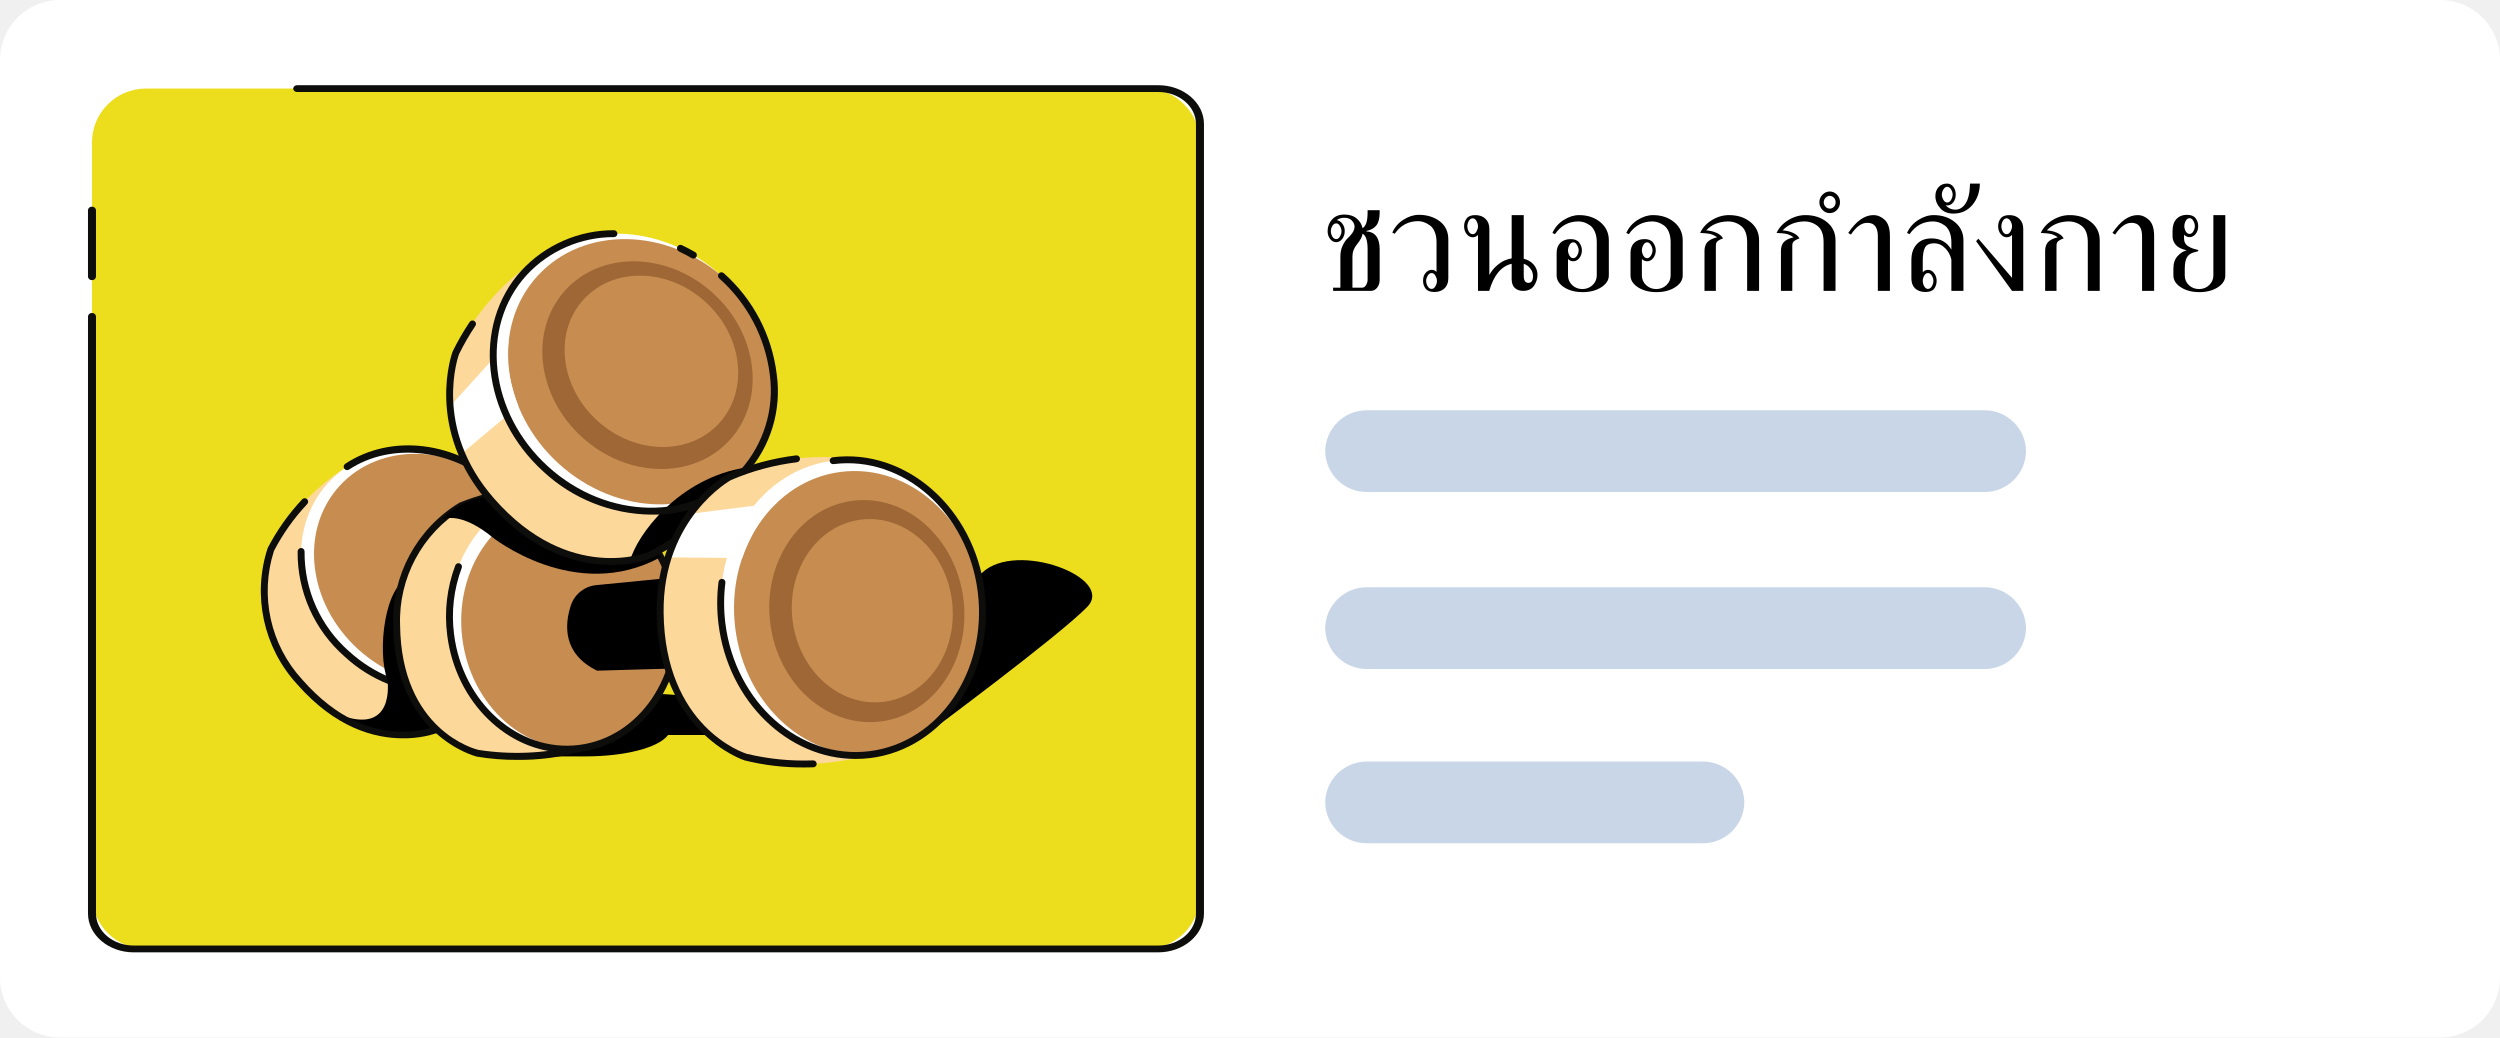
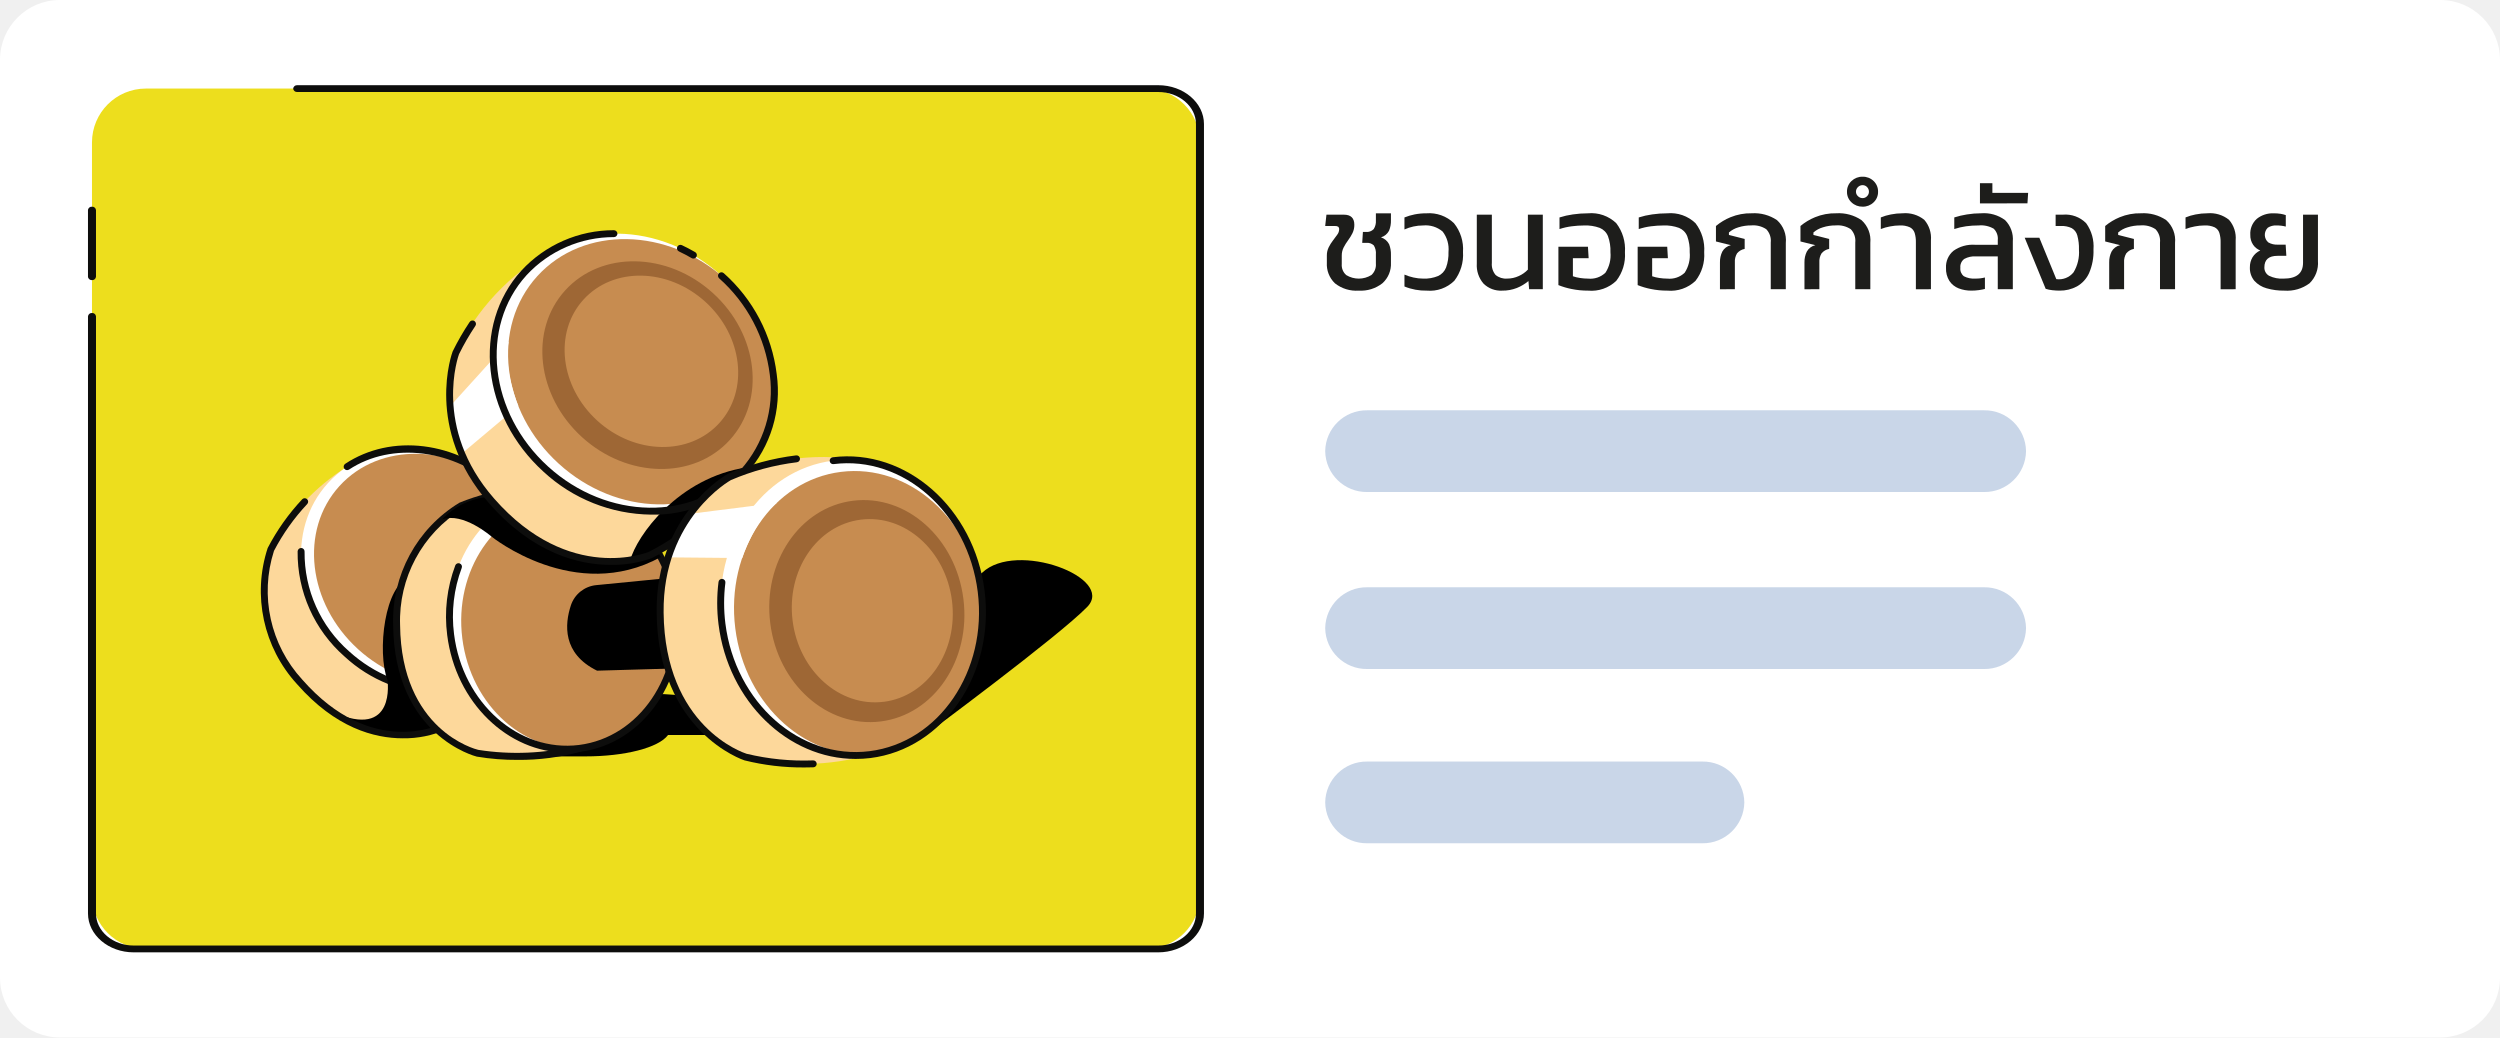
<svg xmlns="http://www.w3.org/2000/svg" width="278.394" height="115.529" viewBox="0 0 278.394 115.529">
  <g id="Exercise_card" data-name="Exercise card" transform="translate(0.001 0)">
    <path id="Path_3949" data-name="Path 3949" d="M6.668,0H271.726a6.668,6.668,0,0,1,6.668,6.668V108.861a6.668,6.668,0,0,1-6.668,6.668H6.668A6.668,6.668,0,0,1,0,108.861V6.668A6.668,6.668,0,0,1,6.668,0Z" transform="translate(-0.001 0)" fill="#fff" />
    <rect id="Rectangle_81" data-name="Rectangle 81" width="123.379" height="95.805" rx="6" transform="translate(10.242 9.862)" fill="#edde1d" />
    <path id="Path_2750" data-name="Path 2750" d="M-3346.24,1306.435" transform="translate(3379.333 -1296.573)" fill="none" stroke="#0d0d0c" stroke-linecap="round" stroke-linejoin="round" stroke-width="2" />
    <path id="Path_2751" data-name="Path 2751" d="M-3388.574,1313.747" transform="translate(3398.816 -1299.938)" fill="none" stroke="#0d0d0c" stroke-linecap="round" stroke-linejoin="round" stroke-width="2" />
    <path id="Path_2752" data-name="Path 2752" d="M-3388.574,1331.507" transform="translate(3398.816 -1308.111)" fill="none" stroke="#0d0d0c" stroke-linecap="round" stroke-linejoin="round" stroke-width="2" />
    <path id="Path_2753" data-name="Path 2753" d="M-3388.954,1338.981a.416.416,0,0,1-.446-.378v-7.419a.416.416,0,0,1,.446-.379.416.416,0,0,1,.446.379v7.419A.416.416,0,0,1-3388.954,1338.981Z" transform="translate(3399.196 -1307.789)" fill="#0d0d0c" />
    <path id="Path_2754" data-name="Path 2754" d="M-3388.574,1371.3" transform="translate(3398.816 -1326.426)" fill="none" stroke="#0d0d0c" stroke-linecap="round" stroke-linejoin="round" stroke-width="2" />
    <path id="Path_2755" data-name="Path 2755" d="M-3270.219,1402.3h-114.09c-2.806,0-5.09-1.941-5.09-4.326v-66.491a.416.416,0,0,1,.446-.379.416.416,0,0,1,.446.379v66.491c0,1.967,1.884,3.568,4.2,3.568h114.09c2.315,0,4.2-1.6,4.2-3.568v-87.911c0-1.968-1.883-3.568-4.2-3.568H-3366.1a.417.417,0,0,1-.446-.379.417.417,0,0,1,.446-.379h95.884c2.807,0,5.09,1.941,5.09,4.326v87.911C-3265.129,1400.355-3267.412,1402.3-3270.219,1402.3Z" transform="translate(3399.196 -1296.249)" fill="#0d0d0c" />
    <path id="Path_3950" data-name="Path 3950" d="M-3067.211,1360.281h-68.683a4.617,4.617,0,0,1-4.68-4.551,4.617,4.617,0,0,1,4.68-4.551h68.683a4.618,4.618,0,0,1,4.68,4.551A4.617,4.617,0,0,1-3067.211,1360.281Z" transform="translate(3288.144 -1285.782)" fill="#c9d6e8" />
    <path id="Path_3951" data-name="Path 3951" d="M-3067.211,1323.767h-68.683a4.617,4.617,0,0,1-4.68-4.55,4.617,4.617,0,0,1,4.68-4.551h68.683a4.617,4.617,0,0,1,4.68,4.551A4.617,4.617,0,0,1-3067.211,1323.767Z" transform="translate(3288.144 -1268.977)" fill="#c9d6e8" />
    <path id="Path_3952" data-name="Path 3952" d="M-3098.581,1396.233h-37.313a4.617,4.617,0,0,1-4.68-4.55,4.617,4.617,0,0,1,4.68-4.551h37.313a4.617,4.617,0,0,1,4.68,4.551A4.617,4.617,0,0,1-3098.581,1396.233Z" transform="translate(3288.144 -1302.328)" fill="#c9d6e8" />
-     <text id="ชวนออกกำลังกาย" transform="translate(205.569 32.391)" font-size="16" font-family="Kanit-Regular, Kanit">
-       <tspan x="-58.464" y="0">ชวนออกกำลังกาย</tspan>
-     </text>
    <g id="Group_2256" data-name="Group 2256" transform="translate(29.042 25.635)">
      <path id="Path_2865" data-name="Path 2865" d="M2439.863,1451.97s15.119-11.186,18.253-14.429-7.886-7.409-11.693-3.812l-12.248,8.427-7.775,6.111-21.207-1.372-26.646-.839s-1.94,4.479,1.187,4.676,8.218.268,8.218.268l6.808,3.195h7.483c4.333,0,8.132-.952,9.184-2.379h10.805Z" transform="translate(-2366.081 -1395.6)" />
      <g id="Group_1436" data-name="Group 1436" transform="translate(0 0)">
        <g id="Group_1430" data-name="Group 1430" transform="translate(0 23.959)">
          <path id="Path_2866" data-name="Path 2866" d="M2359.835,1407.592a23.732,23.732,0,0,0-8.487,9.2,14.84,14.84,0,0,0,3.206,14.769c8.028,9.148,16.116,4.967,16.116,4.967a27.8,27.8,0,0,0,8.274-7.8Z" transform="translate(-2350.226 -1405.217)" fill="#fdd89b" />
          <path id="Path_2867" data-name="Path 2867" d="M2382.495,1406.994c5.869,5.328,6.816,13.844,2.117,19.02s-13.267,5.052-19.135-.277-6.816-13.844-2.116-19.02S2376.626,1401.665,2382.495,1406.994Z" transform="translate(-2355.893 -1402.507)" fill="#fff" />
          <path id="Path_2868" data-name="Path 2868" d="M2384.927,1408.109c5.63,5.111,6.567,13.248,2.094,18.174s-12.662,4.776-18.291-.336-6.567-13.248-2.094-18.174S2379.3,1403,2384.927,1408.109Z" transform="translate(-2357.885 -1403.236)" fill="#c78c50" />
          <path id="Path_2869" data-name="Path 2869" d="M2375.148,1429.631a15.675,15.675,0,0,1-10.462-4.172,15.358,15.358,0,0,1-5.226-11.713.4.4,0,0,1,.4-.375.386.386,0,0,1,.374.4,14.591,14.591,0,0,0,4.973,11.123c5.7,5.177,14.041,5.312,18.59.3a11.491,11.491,0,0,0,2.808-9.151,14.894,14.894,0,0,0-4.9-9.325c-4.795-4.354-11.744-5.227-16.521-2.076a.385.385,0,0,1-.424-.643c5.149-3.4,12.33-2.512,17.464,2.149a15.669,15.669,0,0,1,5.145,9.81,12,12,0,0,1-12.22,13.675Z" transform="translate(-2355.361 -1401.944)" fill="#0d0d0c" />
          <path id="Path_2870" data-name="Path 2870" d="M2377.448,1436.905c-2.92.661-3.75,8.359-2.574,11.429,0,0,1.018,6.745-6.085,3.557a11.456,11.456,0,0,0,6.108,2.574c4.057.572,6.063-.7,6.063-.7Z" transform="translate(-2360.77 -1422.203)" />
          <path id="Path_2871" data-name="Path 2871" d="M2365.527,1442.667c-3.168,0-7.5-1.163-11.768-6.026a15.357,15.357,0,0,1-3.272-15.167,24.3,24.3,0,0,1,3.846-5.428.385.385,0,0,1,.562.526,23.546,23.546,0,0,0-3.709,5.223,14.59,14.59,0,0,0,3.153,14.337c7.722,8.8,15.331,5.044,15.651,4.879a27.641,27.641,0,0,0,8.129-7.672.385.385,0,1,1,.643.425,27.886,27.886,0,0,1-8.4,7.923A11.563,11.563,0,0,1,2365.527,1442.667Z" transform="translate(-2349.72 -1410.045)" fill="#0d0d0c" />
        </g>
        <g id="Group_1431" data-name="Group 1431" transform="translate(14.736 28.565)">
          <path id="Path_2872" data-name="Path 2872" d="M2405.29,1414.1a23.726,23.726,0,0,0-12.429,1.458,14.842,14.842,0,0,0-7.18,13.3c.141,12.17,9,14.261,9,14.261a27.8,27.8,0,0,0,11.359-.537Z" transform="translate(-2385.294 -1413.436)" fill="#fdd89b" />
          <path id="Path_2873" data-name="Path 2873" d="M2398.656,1443.316a26.694,26.694,0,0,1-4.575-.364c-.108-.025-9.173-2.307-9.315-14.635a15.361,15.361,0,0,1,7.388-13.645,23.923,23.923,0,0,1,12.684-1.493.386.386,0,0,1,.308.367l.752,28.481a.385.385,0,0,1-.279.381A25.7,25.7,0,0,1,2398.656,1443.316Zm2.721-29.638a23.987,23.987,0,0,0-8.9,1.693,14.59,14.59,0,0,0-6.939,12.937c.135,11.707,8.355,13.807,8.706,13.891a27.787,27.787,0,0,0,10.877-.454l-.736-27.863A20.584,20.584,0,0,0,2401.377,1413.678Z" transform="translate(-2384.764 -1412.896)" fill="#0d0d0c" />
          <path id="Path_2874" data-name="Path 2874" d="M2424.929,1427.005c.987,7.865-3.836,14.947-10.773,15.817s-13.359-4.8-14.346-12.666,3.837-14.946,10.773-15.816S2423.943,1419.141,2424.929,1427.005Z" transform="translate(-2393.409 -1413.682)" fill="#fff" />
          <ellipse id="Ellipse_117" data-name="Ellipse 117" cx="12.047" cy="13.768" rx="12.047" ry="13.768" transform="matrix(0.992, -0.125, 0.125, 0.992, 5.983, 3.241)" fill="#c78c50" />
          <path id="Path_2875" data-name="Path 2875" d="M2412.226,1442.763c-6.564,0-12.385-5.576-13.328-13.09a16.182,16.182,0,0,1,.9-7.758.385.385,0,0,1,.72.274,15.412,15.412,0,0,0-.855,7.388c.959,7.642,7.2,13.178,13.917,12.331s11.4-7.745,10.439-15.387a14.892,14.892,0,0,0-4.814-9.367,11.485,11.485,0,0,0-9.1-2.963.385.385,0,0,1-.1-.765,12.256,12.256,0,0,1,9.707,3.151,15.665,15.665,0,0,1,5.069,9.849c1.011,8.063-3.971,15.352-11.107,16.247A11.659,11.659,0,0,1,2412.226,1442.763Z" transform="translate(-2392.879 -1413.151)" fill="#0d0d0c" />
          <path id="Path_2876" data-name="Path 2876" d="M2397.73,1418.093c2.328-.864,5.5,1.906,5.5,1.906s9.308,7.526,18.852,2.282l-.325-.582-10.724-4.247s-5.838-2.037-8.17-1.869A7.93,7.93,0,0,0,2397.73,1418.093Z" transform="translate(-2392.278 -1414.449)" />
        </g>
        <g id="Group_1433" data-name="Group 1433" transform="translate(20.643)">
          <g id="Group_1432" data-name="Group 1432">
            <path id="Path_2877" data-name="Path 2877" d="M2411.032,1350.388a25.423,25.423,0,0,0-10.638,11.359s-3.208,8.309,3.963,16.494c8.674,9.9,17.688,6.035,17.688,6.035a27.208,27.208,0,0,0,10.353-9.24Z" transform="translate(-2399.314 -1348.109)" fill="#fdd89b" />
            <path id="Path_2878" data-name="Path 2878" d="M2436.67,1350.567c6.745,6.124,7.833,15.909,2.432,21.857s-15.246,5.805-21.989-.318-7.833-15.908-2.432-21.856S2429.926,1344.444,2436.67,1350.567Z" transform="translate(-2406.018 -1345.497)" fill="#fff" />
            <path id="Path_2879" data-name="Path 2879" d="M2439.466,1351.848c6.469,5.874,7.546,15.225,2.407,20.885s-14.551,5.488-21.02-.386-7.547-15.224-2.407-20.885S2433,1345.974,2439.466,1351.848Z" transform="translate(-2408.307 -1346.336)" fill="#c78c50" />
            <path id="Path_2880" data-name="Path 2880" d="M2447.557,1418.088c.691-2.63,5.291-9.222,13.067-10.344l-.4.441-7.766,7.776a5.607,5.607,0,0,1-1.972,1.271A8.788,8.788,0,0,1,2447.557,1418.088Z" transform="translate(-2427.059 -1381.346)" fill-rule="evenodd" />
            <path id="Path_2881" data-name="Path 2881" d="M2443.272,1356.747c-5.064-4.6-12.431-4.734-16.455-.3s-3.18,11.751,1.883,16.349,12.431,4.734,16.455.3S2448.336,1361.345,2443.272,1356.747Zm.714,14.468c-3.32,3.656-9.4,3.545-13.579-.25s-4.875-9.835-1.554-13.491,9.4-3.545,13.578.249S2447.306,1367.559,2443.986,1371.215Z" transform="translate(-2413.567 -1349.744)" fill="#9e6735" />
            <path id="Path_2882" data-name="Path 2882" d="M2401.1,1386.964l6.322-5.318s-1.728-4.167-1.076-7.169l-6.541,7.211A20.047,20.047,0,0,0,2401.1,1386.964Z" transform="translate(-2399.388 -1362.068)" fill="#fff" />
            <path id="Path_2883" data-name="Path 2883" d="M2417.158,1396.088c-3.532,0-8.646-1.238-13.593-6.884-7.241-8.264-4.066-16.8-4.033-16.887a28.234,28.234,0,0,1,1.892-3.278.385.385,0,1,1,.64.43,27.375,27.375,0,0,0-1.826,3.158c-.017.049-3.016,8.167,3.908,16.07,8.392,9.579,17.159,5.973,17.247,5.935a27.041,27.041,0,0,0,10.179-9.091.385.385,0,1,1,.652.411,27.306,27.306,0,0,1-10.517,9.384A12.793,12.793,0,0,1,2417.158,1396.088Z" transform="translate(-2398.811 -1358.819)" fill="#0d0d0c" />
            <path id="Path_2884" data-name="Path 2884" d="M2461.751,1350.373a.383.383,0,0,1-.194-.052c-.458-.268-.935-.519-1.416-.744a.385.385,0,1,1,.327-.7c.5.236,1,.5,1.478.776a.385.385,0,0,1-.2.718Z" transform="translate(-2434.222 -1347.213)" fill="#0d0d0c" />
            <path id="Path_2885" data-name="Path 2885" d="M2428.319,1376.642a17.959,17.959,0,0,1-11.985-4.78c-6.89-6.256-7.993-16.3-2.458-22.4a14,14,0,0,1,10.3-4.494.4.4,0,0,1,.391.379.386.386,0,0,1-.379.391,13.235,13.235,0,0,0-9.742,4.241c-5.249,5.782-4.169,15.342,2.406,21.313s16.2,6.126,21.445.345a13.265,13.265,0,0,0,3.241-10.561,17.176,17.176,0,0,0-5.647-10.752.385.385,0,0,1,.518-.57,17.942,17.942,0,0,1,5.894,11.237,13.729,13.729,0,0,1-13.984,15.651Z" transform="translate(-2405.498 -1344.969)" fill="#0d0d0c" />
          </g>
        </g>
        <g id="Group_1435" data-name="Group 1435" transform="translate(34.115 25.071)">
          <path id="Path_2886" data-name="Path 2886" d="M2434.177,1444.327l32.016-.921s.892-9-1.367-11.621l-30.739,3.015a3.308,3.308,0,0,0-2.823,2.242C2430.562,1439.164,2430.3,1442.424,2434.177,1444.327Z" transform="translate(-2430.847 -1420.348)" />
          <g id="Group_1434" data-name="Group 1434" transform="translate(9.964)">
            <path id="Path_2887" data-name="Path 2887" d="M2478.656,1405.552a25.427,25.427,0,0,0-15.469,1.7s-7.844,4.221-7.728,15.1c.141,13.161,9.5,16.1,9.5,16.1a27.21,27.21,0,0,0,13.874-.276Z" transform="translate(-2455.073 -1404.851)" fill="#fdd89b" />
            <path id="Path_2888" data-name="Path 2888" d="M2500.5,1420.408c1.134,9.038-4.409,17.175-12.38,18.176s-15.352-5.516-16.486-14.555,4.409-17.175,12.381-18.176S2499.369,1411.37,2500.5,1420.408Z" transform="translate(-2464.363 -1405.262)" fill="#fff" />
            <ellipse id="Ellipse_118" data-name="Ellipse 118" cx="13.844" cy="15.821" rx="13.844" ry="15.821" transform="matrix(0.992, -0.124, 0.124, 0.992, 6.794, 3.558)" fill="#c78c50" />
            <path id="Path_2889" data-name="Path 2889" d="M2505.99,1427.448c-.852-6.787-6.356-11.685-12.3-10.94s-10.063,6.851-9.211,13.638,6.356,11.685,12.3,10.94S2506.841,1434.236,2505.99,1427.448Zm-8.875,11.448c-4.9.615-9.443-3.427-10.146-9.028s2.7-10.64,7.6-11.254,9.443,3.427,10.146,9.028S2502.017,1438.282,2497.115,1438.9Z" transform="translate(-2471.828 -1411.453)" fill="#9e6735" />
            <path id="Path_2890" data-name="Path 2890" d="M2457.554,1423.243l8.261.078s1.4-4.287,3.849-6.142l-9.659,1.216A20.051,20.051,0,0,0,2457.554,1423.243Z" transform="translate(-2456.288 -1411.884)" fill="#fff" />
            <path id="Path_2891" data-name="Path 2891" d="M2485.982,1438.541c-7.515,0-14.178-6.386-15.258-14.992a18.983,18.983,0,0,1,0-4.726.385.385,0,1,1,.764.1,18.215,18.215,0,0,0,0,4.534c1.106,8.813,8.308,15.19,16.056,14.22s13.152-8.933,12.046-17.746-8.3-15.2-16.056-14.22a.381.381,0,0,1-.429-.334.385.385,0,0,1,.334-.43c8.167-1.019,15.757,5.654,16.916,14.888s-4.545,17.581-12.715,18.607A13.41,13.41,0,0,1,2485.982,1438.541Z" transform="translate(-2463.833 -1404.734)" fill="#0d0d0c" />
            <path id="Path_2892" data-name="Path 2892" d="M2470.983,1439.344a26.716,26.716,0,0,1-6.659-.789c-.107-.033-9.639-3.174-9.781-16.461-.117-10.987,7.849-15.4,7.93-15.445a27.765,27.765,0,0,1,7.6-2.057.381.381,0,0,1,.429.336.386.386,0,0,1-.336.429,27,27,0,0,0-7.354,1.986c-.045.026-7.606,4.238-7.494,14.743.136,12.709,8.859,15.614,9.23,15.732a27.177,27.177,0,0,0,7.414.74h.013a.385.385,0,0,1,.014.77Q2471.472,1439.344,2470.983,1439.344Z" transform="translate(-2454.542 -1404.588)" fill="#0d0d0c" />
          </g>
        </g>
      </g>
    </g>
+     <g id="Group_2839" data-name="Group 2839" transform="translate(147.57 19.679)">
+       <path id="Path_6294" data-name="Path 6294" d="M1379.278,929.507a3.83,3.83,0,0,1-2.652-.815,2.935,2.935,0,0,1-.9-2.291v-.815a2,2,0,0,1,.207-.907,4.571,4.571,0,0,1,.477-.761q.269-.346.477-.646a1,1,0,0,0,.208-.562.38.38,0,0,0-.108-.323.7.7,0,0,0-.384-.077h-1.061l.138-1.261h1.937q1.168,0,1.169,1.123a2.068,2.068,0,0,1-.208.938,5.441,5.441,0,0,1-.492.8,5.592,5.592,0,0,0-.492.792,1.953,1.953,0,0,0-.208.9v.938a1.475,1.475,0,0,0,.5,1.237,2.671,2.671,0,0,0,2.8-.007,1.539,1.539,0,0,0,.5-1.276v-1.015a1.643,1.643,0,0,0-.23-1.007,1.066,1.066,0,0,0-.861-.284h-.431l.077-1.215h.308a1.074,1.074,0,0,0,.892-.315,1.581,1.581,0,0,0,.246-.976V920.9h1.676v.754a2.864,2.864,0,0,1-.215,1.191,1.51,1.51,0,0,1-.892.731,1.548,1.548,0,0,1,.907.769,3.067,3.067,0,0,1,.2,1.184v.861a2.874,2.874,0,0,1-.953,2.3A3.894,3.894,0,0,1,1379.278,929.507Z" transform="translate(-1375.542 -916.822)" fill="#1d1d1b" />
+       <path id="Path_6295" data-name="Path 6295" d="M1409.029,929.507a6.205,6.205,0,0,1-2.491-.462v-1.322a5.659,5.659,0,0,0,1.007.323,4.9,4.9,0,0,0,1.084.123,3.917,3.917,0,0,0,1.66-.292,1.741,1.741,0,0,0,.884-.946,4.619,4.619,0,0,0,.269-1.73,3.219,3.219,0,0,0-.654-2.275,2.934,2.934,0,0,0-2.175-.677,4.981,4.981,0,0,0-1.076.116,5.092,5.092,0,0,0-1,.331v-1.338a6.223,6.223,0,0,1,1.13-.338,6.624,6.624,0,0,1,1.315-.123,3.961,3.961,0,0,1,3.068,1.1,4.59,4.59,0,0,1,1.007,3.206,4.743,4.743,0,0,1-.961,3.2A3.858,3.858,0,0,1,1409.029,929.507Z" transform="translate(-1397.712 -916.822)" fill="#1d1d1b" />
+       <path id="Path_6296" data-name="Path 6296" d="M1437.663,929.893a2.735,2.735,0,0,1-2.083-.784,3.106,3.106,0,0,1-.746-2.229v-5.443h1.676V926.8a1.831,1.831,0,0,0,.415,1.345,1.783,1.783,0,0,0,1.291.407,3.04,3.04,0,0,0,1.292-.284,3.191,3.191,0,0,0,1.015-.715v-6.12h1.661v8.3h-1.523l-.077-.907a4.826,4.826,0,0,1-1.284.769A4.309,4.309,0,0,1,1437.663,929.893Z" transform="translate(-1417.952 -917.208)" fill="#1d1d1b" />
+       <path id="Path_6297" data-name="Path 6297" d="M1470.054,929.507a8.9,8.9,0,0,1-1.853-.185,8.132,8.132,0,0,1-1.453-.431v-4.274h3.29l.077,1.276h-1.753v2.014a4.529,4.529,0,0,0,.807.193,5.871,5.871,0,0,0,.884.069,2.432,2.432,0,0,0,1.93-.654,3.548,3.548,0,0,0,.561-2.283,4.7,4.7,0,0,0-.277-1.791,1.666,1.666,0,0,0-.915-.922,4.552,4.552,0,0,0-1.73-.269,10.937,10.937,0,0,0-1.383.092,7.163,7.163,0,0,0-1.369.308v-1.292a8.775,8.775,0,0,1,1.484-.338,11.583,11.583,0,0,1,1.684-.123,4.007,4.007,0,0,1,3.152,1.1,4.762,4.762,0,0,1,.968,3.237,4.655,4.655,0,0,1-.968,3.183A4,4,0,0,1,1470.054,929.507Z" transform="translate(-1440.779 -916.822)" fill="#1d1d1b" />
+       <path id="Path_6298" data-name="Path 6298" d="M1501.05,929.507a8.909,8.909,0,0,1-1.853-.185,8.144,8.144,0,0,1-1.453-.431v-4.274h3.29l.077,1.276h-1.753v2.014a4.522,4.522,0,0,0,.807.193,5.87,5.87,0,0,0,.884.069,2.431,2.431,0,0,0,1.93-.654,3.549,3.549,0,0,0,.561-2.283,4.7,4.7,0,0,0-.277-1.791,1.667,1.667,0,0,0-.915-.922,4.553,4.553,0,0,0-1.73-.269,10.936,10.936,0,0,0-1.384.092,7.168,7.168,0,0,0-1.369.308v-1.292a8.775,8.775,0,0,1,1.484-.338,11.578,11.578,0,0,1,1.684-.123,4.007,4.007,0,0,1,3.152,1.1,4.763,4.763,0,0,1,.968,3.237,4.655,4.655,0,0,1-.968,3.183A4,4,0,0,1,1501.05,929.507Z" transform="translate(-1462.949 -916.822)" fill="#1d1d1b" />
+       <path id="Path_6299" data-name="Path 6299" d="M1528.808,929.353v-3a2.6,2.6,0,0,1,.261-1.192,1.451,1.451,0,0,1,.954-.715l-1.661-.415v-1.722a6.231,6.231,0,0,1,1.622-.977,5.883,5.883,0,0,1,2.36-.438,4.52,4.52,0,0,1,2.814.761,3.023,3.023,0,0,1,.984,2.545v5.151h-1.677v-5.2a1.861,1.861,0,0,0-.5-1.484,2.619,2.619,0,0,0-1.683-.423,4.593,4.593,0,0,0-1.43.216,2.8,2.8,0,0,0-1.045.569v.277l1.753.446v1.107a1.445,1.445,0,0,0-.846.492,1.721,1.721,0,0,0-.246,1.015v2.983Z" transform="translate(-1484.849 -916.822)" fill="#1d1d1b" />
+       <path id="Path_6300" data-name="Path 6300" d="M1561.857,929.353v-3a2.6,2.6,0,0,1,.261-1.192,1.45,1.45,0,0,1,.954-.715l-1.661-.415v-1.722a6.234,6.234,0,0,1,1.622-.977,5.882,5.882,0,0,1,2.36-.438,4.521,4.521,0,0,1,2.814.761,3.023,3.023,0,0,1,.984,2.545v5.151h-1.676v-5.2a1.862,1.862,0,0,0-.5-1.484,2.621,2.621,0,0,0-1.684-.423,4.59,4.59,0,0,0-1.43.216,2.8,2.8,0,0,0-1.046.569v.277l1.753.446v1.107a1.447,1.447,0,0,0-.846.492,1.723,1.723,0,0,0-.246,1.015v2.983Z" transform="translate(-1508.487 -916.822)" fill="#1d1d1b" />
+       <path id="Path_6301" data-name="Path 6301" d="M1581.345,909.923a1.732,1.732,0,0,1-1.23-.477,1.56,1.56,0,0,1-.507-1.184,1.577,1.577,0,0,1,.507-1.2,1.732,1.732,0,0,1,1.23-.477,1.7,1.7,0,0,1,1.223.477,1.588,1.588,0,0,1,.5,1.2,1.57,1.57,0,0,1-.5,1.184A1.7,1.7,0,0,1,1581.345,909.923Zm0-.953a.669.669,0,0,0,.5-.215.687.687,0,0,0,.208-.492.724.724,0,0,0-.208-.523.669.669,0,0,0-.5-.215.72.72,0,0,0-.515.215.7.7,0,0,0-.223.523.666.666,0,0,0,.223.492A.72.72,0,0,0,1581.345,908.97Z" transform="translate(-1521.503 -906.587)" fill="#1d1d1b" />
+       <path id="Path_6302" data-name="Path 6302" d="M1596.743,929.353v-5.228a3.355,3.355,0,0,0-.138-1.046,1.068,1.068,0,0,0-.523-.623,2.456,2.456,0,0,0-1.138-.208,5.851,5.851,0,0,0-1.069.108,5.525,5.525,0,0,0-1.038.292v-1.292a5.639,5.639,0,0,1,1.115-.331,6.733,6.733,0,0,1,1.315-.131,3.37,3.37,0,0,1,2.406.723,3.072,3.072,0,0,1,.746,2.291v5.443Z" transform="translate(-1530.966 -916.822)" fill="#1d1d1b" />
+       <path id="Path_6303" data-name="Path 6303" d="M1621.156,929.507a3.82,3.82,0,0,1-1.422-.254,2.193,2.193,0,0,1-1.022-.815,2.55,2.55,0,0,1-.384-1.469,2.313,2.313,0,0,1,.822-1.891,3.709,3.709,0,0,1,2.407-.677h2.537v-.523a1.539,1.539,0,0,0-.454-1.268,2.83,2.83,0,0,0-1.684-.362,10.186,10.186,0,0,0-1.391.092,7.286,7.286,0,0,0-1.315.308v-1.292a9.243,9.243,0,0,1,1.392-.331,9.813,9.813,0,0,1,1.591-.131,3.961,3.961,0,0,1,2.675.761,3.012,3.012,0,0,1,.861,2.376v5.32h-1.676v-3.659h-2.429a2.406,2.406,0,0,0-1.3.284,1.091,1.091,0,0,0-.438.991,1.044,1.044,0,0,0,.392.938,2.387,2.387,0,0,0,1.284.261,4.012,4.012,0,0,0,1.06-.123v1.276a5.933,5.933,0,0,1-.676.131A6.035,6.035,0,0,1,1621.156,929.507Z" transform="translate(-1549.197 -916.822)" fill="#1d1d1b" />
+       <path id="Path_6304" data-name="Path 6304" d="M1631.61,911.37v-2.245h1.384V910.2h3.982l-.077,1.169Z" transform="translate(-1558.698 -908.402)" fill="#1d1d1b" />
+       <path id="Path_6305" data-name="Path 6305" d="M1652.98,929.893a7.342,7.342,0,0,1-.784-.046,3.6,3.6,0,0,1-.753-.154L1649.106,924h1.63l1.891,4.613a2.087,2.087,0,0,0,1.922-.761,4.308,4.308,0,0,0,.6-2.529,5.373,5.373,0,0,0-.184-1.576,1.339,1.339,0,0,0-.623-.815,2.547,2.547,0,0,0-1.207-.238h-.584v-1.261h.8a3.242,3.242,0,0,1,2.6.954,4.419,4.419,0,0,1,.815,2.921,6.042,6.042,0,0,1-.492,2.637,3.242,3.242,0,0,1-1.346,1.476A3.968,3.968,0,0,1,1652.98,929.893Z" transform="translate(-1571.212 -917.208)" fill="#1d1d1b" />
+       <path id="Path_6306" data-name="Path 6306" d="M1681.034,929.353v-3a2.6,2.6,0,0,1,.261-1.192,1.45,1.45,0,0,1,.953-.715l-1.661-.415v-1.722a6.229,6.229,0,0,1,1.622-.977,5.881,5.881,0,0,1,2.36-.438,4.521,4.521,0,0,1,2.814.761,3.024,3.024,0,0,1,.984,2.545v5.151h-1.676v-5.2a1.861,1.861,0,0,0-.5-1.484,2.621,2.621,0,0,0-1.684-.423,4.59,4.59,0,0,0-1.43.216,2.8,2.8,0,0,0-1.045.569v.277l1.753.446v1.107a1.446,1.446,0,0,0-.846.492,1.723,1.723,0,0,0-.246,1.015v2.983Z" transform="translate(-1593.73 -916.822)" fill="#1d1d1b" />
+       <path id="Path_6307" data-name="Path 6307" d="M1715.921,929.353v-5.228a3.359,3.359,0,0,0-.138-1.046,1.069,1.069,0,0,0-.523-.623,2.459,2.459,0,0,0-1.138-.208,5.844,5.844,0,0,0-1.069.108,5.516,5.516,0,0,0-1.038.292v-1.292a5.63,5.63,0,0,1,1.115-.331,6.732,6.732,0,0,1,1.315-.131,3.371,3.371,0,0,1,2.406.723,3.073,3.073,0,0,1,.746,2.291v5.443Z" transform="translate(-1616.21 -916.822)" fill="#1d1d1b" />
+       <path id="Path_6308" data-name="Path 6308" d="M1741.009,929.507a6.782,6.782,0,0,1-1.968-.261,2.868,2.868,0,0,1-1.361-.83,2.2,2.2,0,0,1-.5-1.507,2.113,2.113,0,0,1,.292-1.115,1.989,1.989,0,0,1,.861-.761,1.715,1.715,0,0,1-.792-.63,1.868,1.868,0,0,1-.315-1.107,2.2,2.2,0,0,1,.731-1.791,2.823,2.823,0,0,1,1.868-.608,4.747,4.747,0,0,1,.769.054,3.484,3.484,0,0,1,.584.146v1.276a3.956,3.956,0,0,0-1.046-.123,1.6,1.6,0,0,0-.953.246,1.11,1.11,0,0,0,.046,1.637,1.911,1.911,0,0,0,1.061.254h.877l.076,1.245h-.984q-1.461,0-1.461,1.276a1.032,1.032,0,0,0,.523.946,3.213,3.213,0,0,0,1.614.315q2.168,0,2.168-1.768V921.05h1.66V926.2a3.125,3.125,0,0,1-.938,2.491A4.19,4.19,0,0,1,1741.009,929.507Z" transform="translate(-1634.209 -916.822)" fill="#1d1d1b" />
+     </g>
  </g>
</svg>
